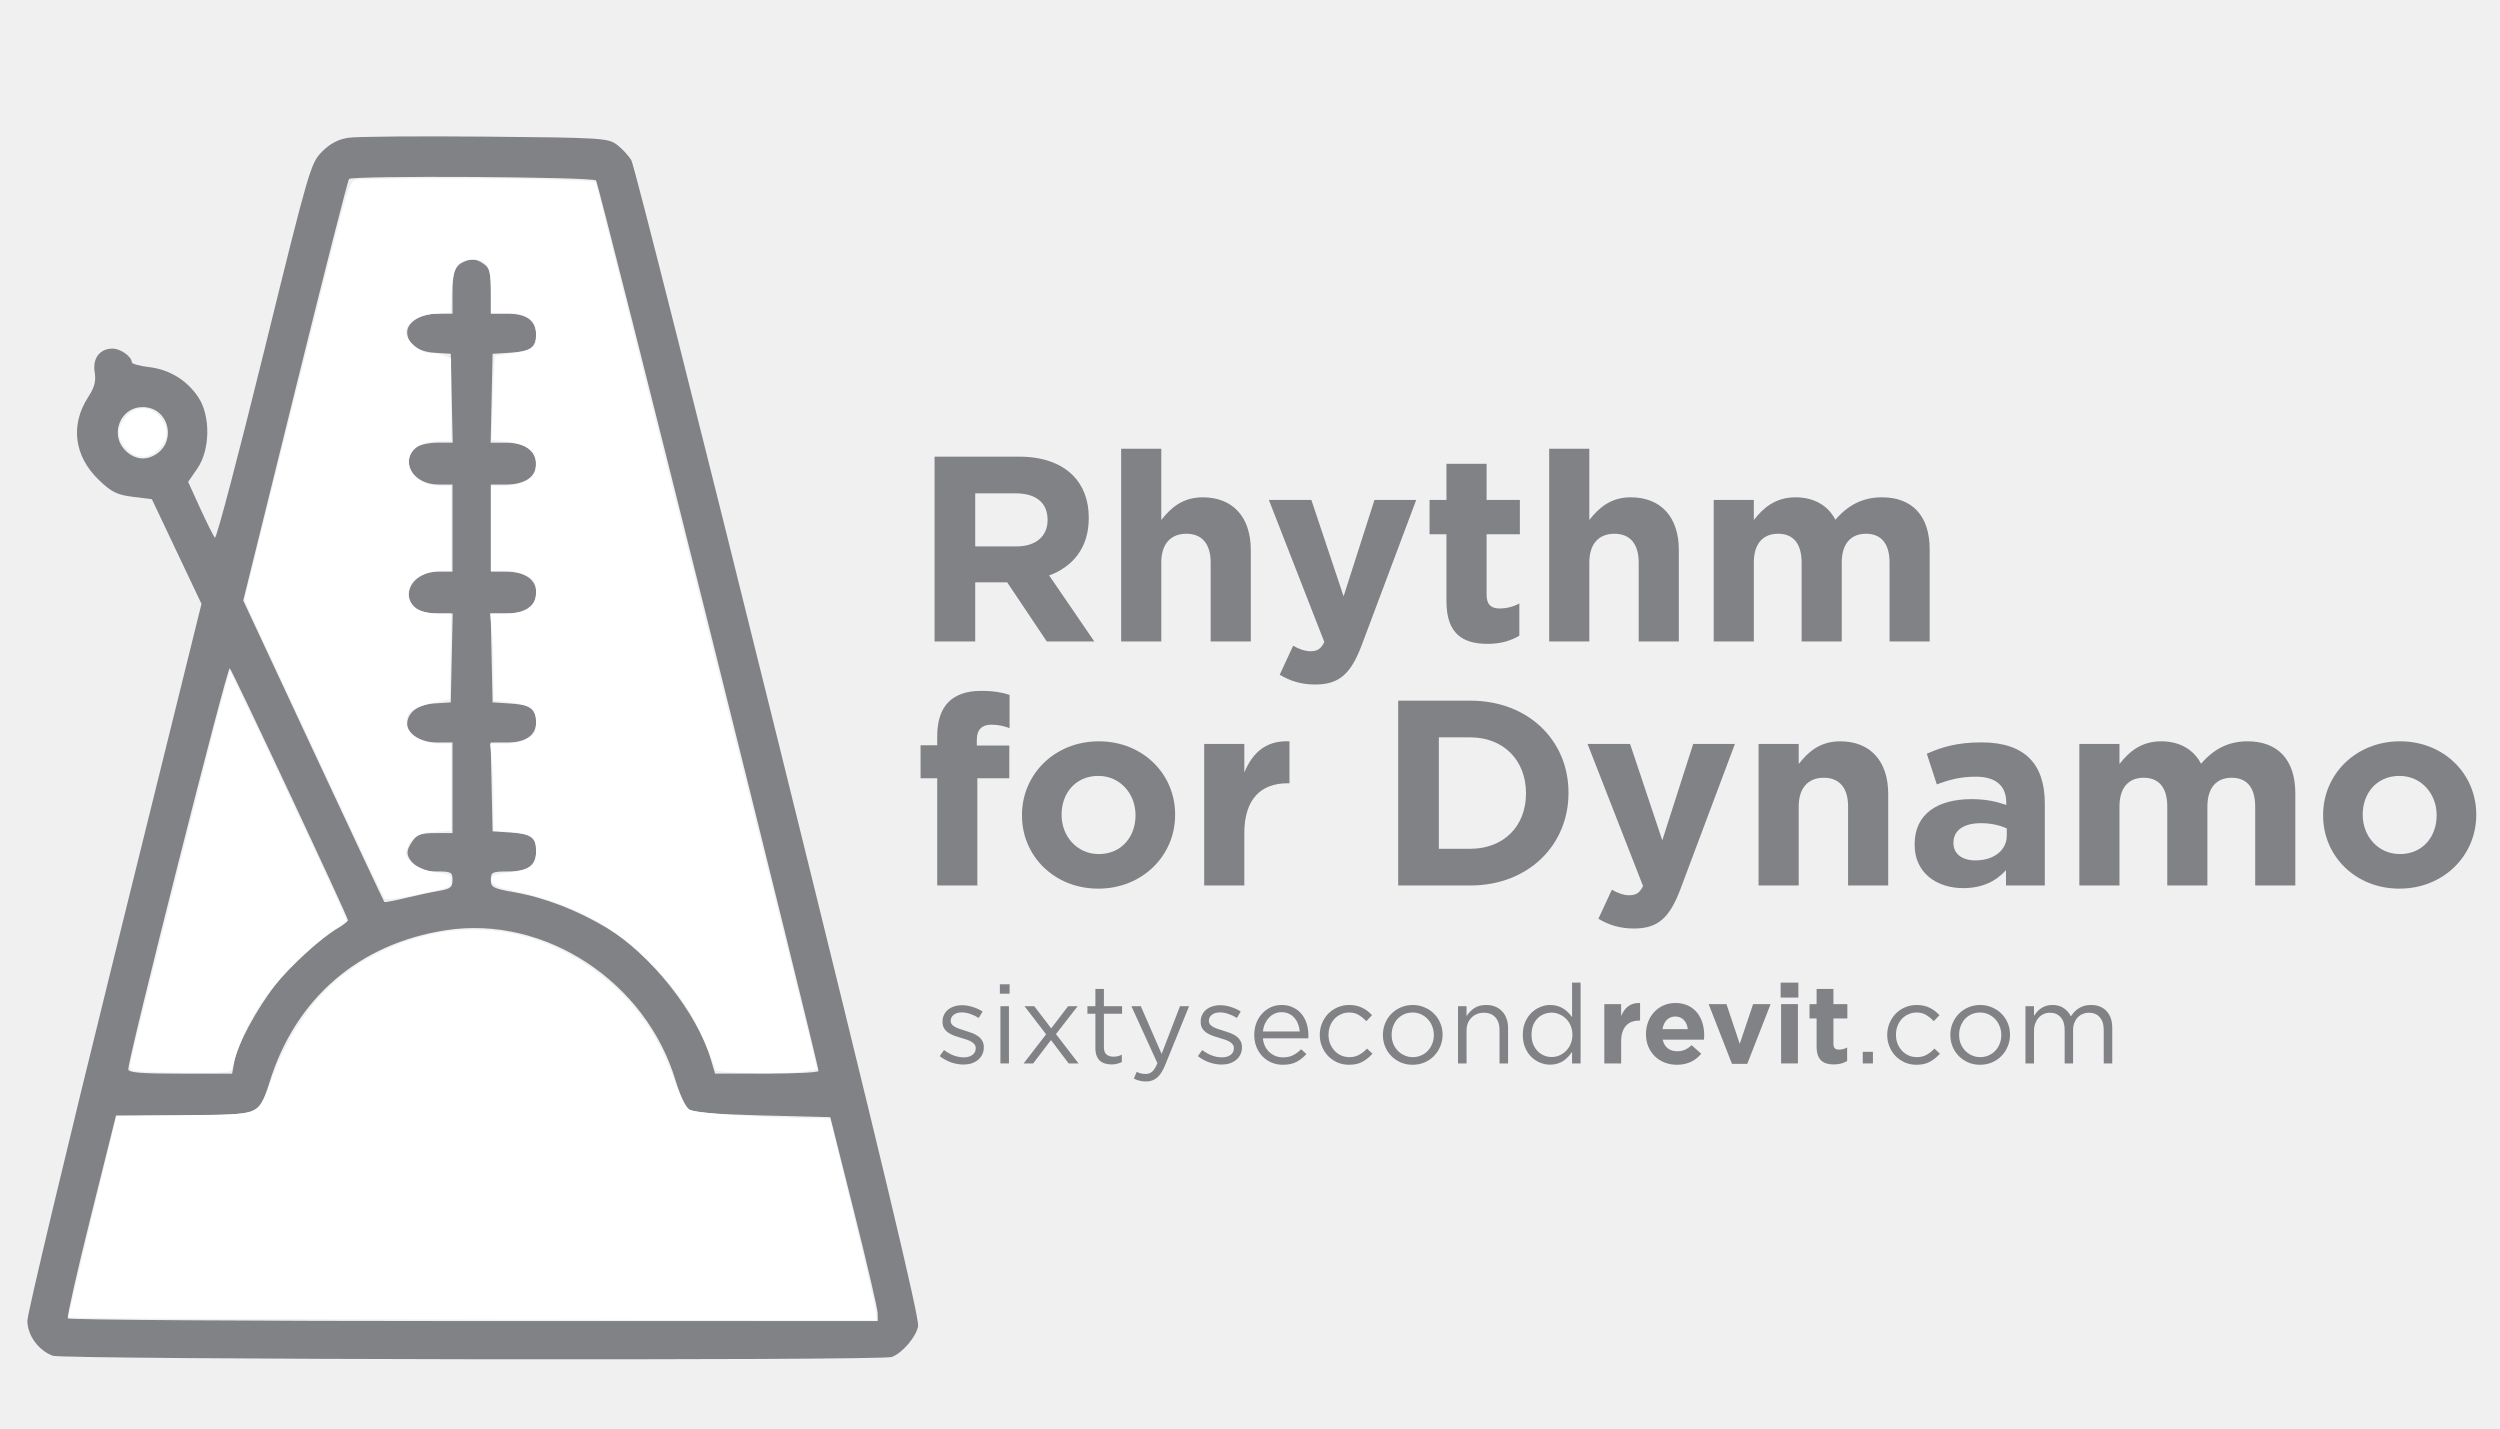
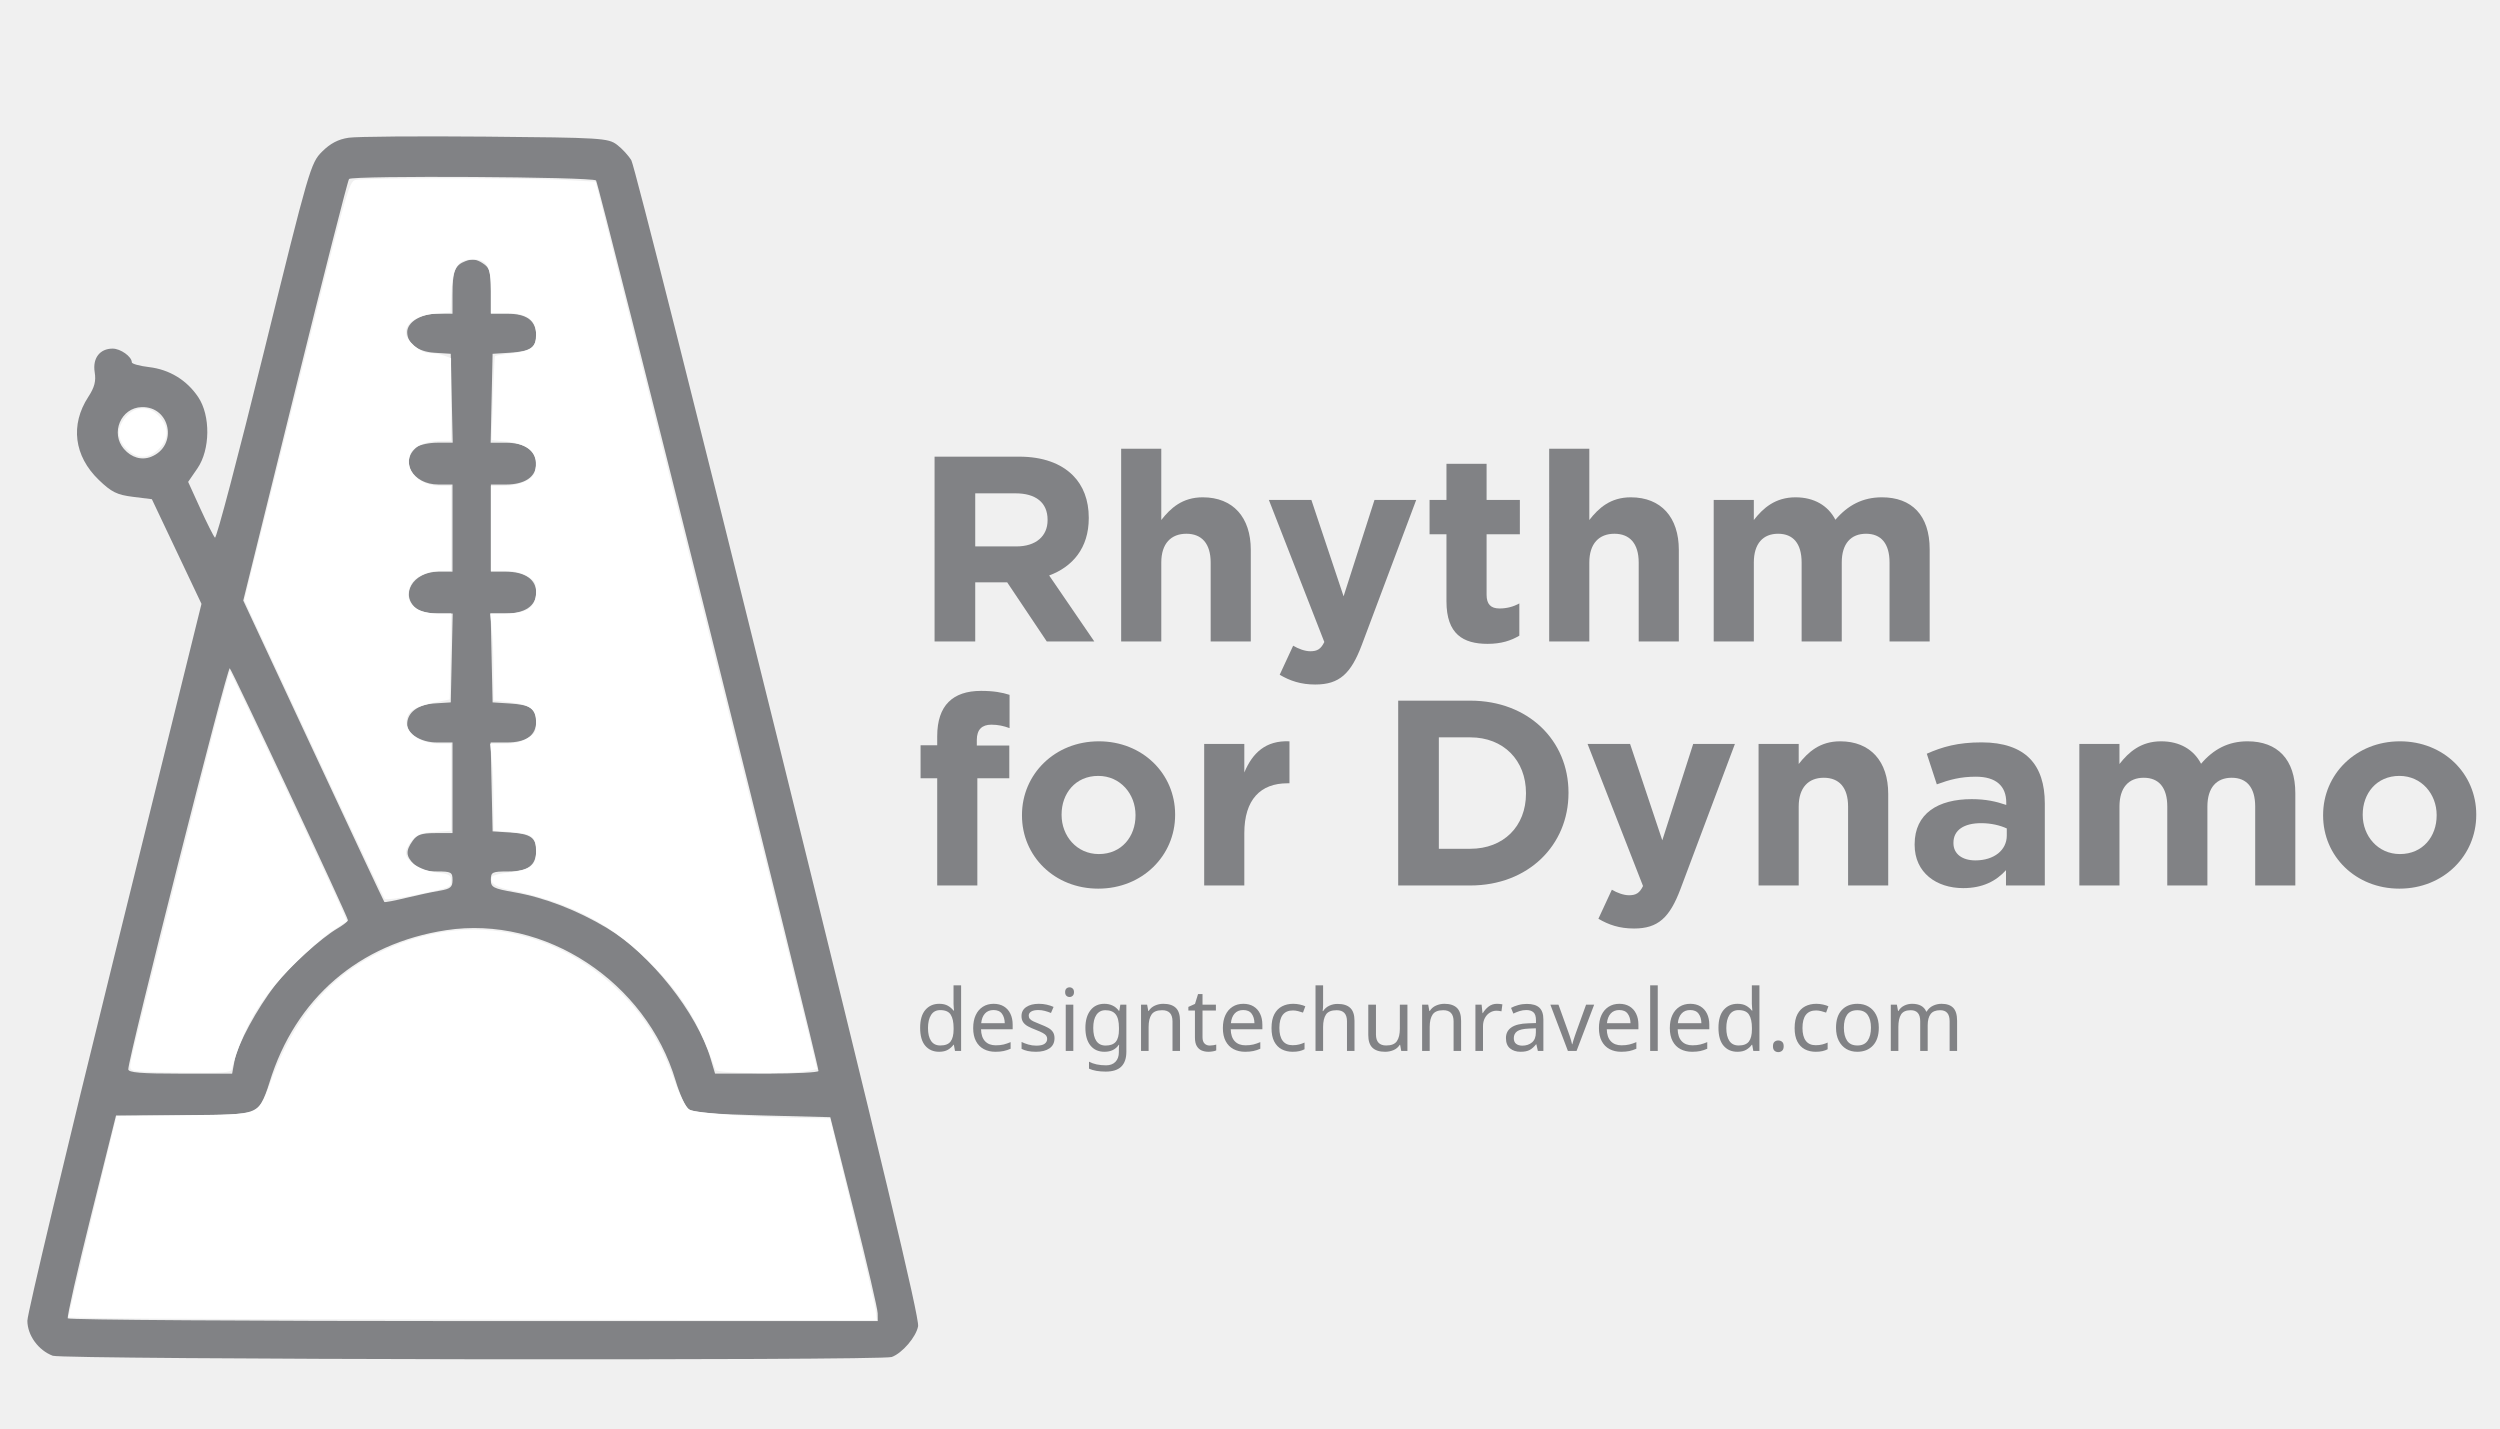
<svg xmlns="http://www.w3.org/2000/svg" width="7in" height="4in" viewBox="0 0 177.8 101.6" version="1.1" id="svg8">
-   <defs id="defs2" />
+   <defs id="defs2">
+     <rect x="349.733" y="282.043" width="523.124" height="66.529" id="rect2177" />
+   </defs>
  <g id="layer1" transform="translate(0,-195.4)">
    <g id="g4546" transform="translate(6.414469,-78.30997)">
      <path id="path4528" d="m 57.004,370.22 c 0.748,-0.272 1.733,-1.42 1.877,-2.186 0.107,-0.569 -2.644,-12.066 -9.939,-41.542 -5.548,-22.416 -10.252,-41.035 -10.453,-41.376 -0.202,-0.341 -0.664,-0.843 -1.028,-1.116 -0.626,-0.47 -1.112,-0.5 -9.337,-0.573 -4.772,-0.043 -9.154,-0.007 -9.738,0.078 -0.745,0.109 -1.31,0.404 -1.895,0.989 -0.81,0.81 -0.924,1.201 -4.134,14.236 -1.815,7.372 -3.383,13.32 -3.484,13.219 -0.101,-0.101 -0.571,-1.036 -1.045,-2.076 l -0.862,-1.892 0.66,-0.959 c 0.914,-1.328 0.942,-3.75 0.058,-5.068 -0.813,-1.212 -2.044,-1.964 -3.502,-2.136 -0.672,-0.08 -1.222,-0.233 -1.222,-0.34 0,-0.403 -0.8,-0.975 -1.363,-0.975 -0.916,0 -1.438,0.686 -1.277,1.678 0.103,0.636 -0.01,1.074 -0.454,1.754 -1.297,1.989 -1.016,4.211 0.747,5.907 0.902,0.868 1.292,1.061 2.424,1.202 l 1.35,0.169 1.764,3.722 1.764,3.722 -6.196,25.05 c -3.408,13.778 -6.192,25.45 -6.187,25.939 0.01,1.04 0.779,2.097 1.805,2.485 0.726,0.274 58.92,0.361 59.667,0.089 z m -58.596,-2.747 c -0.066,-0.107 0.679,-3.398 1.655,-7.313 l 1.775,-7.119 4.59,-0.004 c 3.146,-0.003 4.779,-0.1 5.191,-0.31 0.442,-0.225 0.742,-0.764 1.135,-2.042 1.837,-5.968 6.369,-9.873 12.559,-10.82 7.021,-1.075 14.224,3.655 16.329,10.722 0.271,0.909 0.675,1.804 0.899,1.99 0.301,0.25 1.67,0.371 5.251,0.463 l 4.844,0.124 1.681,6.693 c 0.925,3.681 1.685,6.944 1.688,7.251 l 0.007,0.558 h -28.742 c -15.808,0 -28.796,-0.087 -28.862,-0.194 z M 44.128,349.013 c -0.964,-3.262 -4.287,-7.452 -7.379,-9.306 -2.112,-1.266 -4.42,-2.157 -6.581,-2.539 -1.516,-0.268 -1.673,-0.352 -1.673,-0.888 0,-0.544 0.099,-0.592 1.222,-0.592 1.412,0 2.001,-0.434 2.001,-1.475 0,-0.93 -0.396,-1.206 -1.866,-1.298 l -1.233,-0.078 -0.069,-3.161 -0.069,-3.161 h 1.165 c 1.368,0 2.072,-0.508 2.072,-1.495 0,-0.909 -0.403,-1.185 -1.866,-1.278 l -1.233,-0.078 -0.069,-3.161 -0.069,-3.161 h 1.068 c 1.37,0 2.17,-0.548 2.17,-1.487 0,-0.938 -0.799,-1.487 -2.162,-1.487 h -1.06 v -3.099 -3.099 h 1.06 c 1.363,0 2.162,-0.55 2.162,-1.487 0,-0.939 -0.8,-1.487 -2.17,-1.487 h -1.068 l 0.069,-3.161 0.069,-3.161 1.233,-0.078 c 1.446,-0.091 1.866,-0.369 1.866,-1.234 0,-1.036 -0.66,-1.539 -2.022,-1.539 H 28.495 v -1.606 c 0,-1.415 -0.07,-1.651 -0.586,-1.99 -0.433,-0.284 -0.749,-0.322 -1.206,-0.149 -0.773,0.294 -0.935,0.709 -0.935,2.401 v 1.343 h -1.116 c -1.131,0 -2.107,0.606 -2.107,1.308 0,0.814 0.759,1.392 1.926,1.467 l 1.173,0.075 0.069,3.161 0.069,3.161 h -1.076 c -0.592,0 -1.253,0.139 -1.47,0.31 -1.261,0.991 -0.301,2.665 1.528,2.665 h 1.003 v 3.099 3.099 h -1.003 c -1.829,0 -2.788,1.674 -1.528,2.665 0.217,0.17 0.878,0.31 1.47,0.31 h 1.076 l -0.069,3.161 -0.069,3.161 -1.173,0.075 c -1.167,0.075 -1.926,0.653 -1.926,1.467 0,0.702 0.976,1.308 2.107,1.308 h 1.116 v 3.223 3.223 h -1.225 c -0.985,0 -1.301,0.108 -1.611,0.551 -0.51,0.728 -0.487,1.083 0.11,1.68 0.349,0.349 0.826,0.496 1.611,0.496 1.019,0 1.116,0.052 1.116,0.609 0,0.51 -0.15,0.634 -0.93,0.764 -0.511,0.086 -1.588,0.316 -2.392,0.511 -0.804,0.196 -1.491,0.326 -1.527,0.289 -0.035,-0.036 -2.308,-4.875 -5.049,-10.753 l -4.985,-10.687 3.684,-14.912 c 2.026,-8.202 3.754,-14.982 3.84,-15.068 0.259,-0.259 17.303,-0.158 17.565,0.104 0.192,0.192 15.804,62.697 15.82,63.335 0.002,0.102 -1.651,0.186 -3.675,0.186 h -3.679 z m -41.418,0.744 c -0.008,-0.802 7.049,-28.688 7.217,-28.518 0.208,0.213 8.404,17.687 8.404,17.919 0,0.078 -0.329,0.337 -0.732,0.575 -1.209,0.714 -3.389,2.693 -4.42,4.013 -1.312,1.679 -2.707,4.26 -2.914,5.392 l -0.17,0.93 H 6.404 c -2.786,0 -3.692,-0.076 -3.694,-0.31 z M 2.403,305.643 c -0.981,-1.135 -0.22,-2.937 1.258,-2.979 2.059,-0.059 2.595,2.763 0.672,3.533 -0.671,0.269 -1.399,0.06 -1.93,-0.555 z" style="opacity:1;vector-effect:none;fill:#818285;fill-opacity:1;stroke:none;stroke-width:1.092;stroke-linecap:butt;stroke-linejoin:miter;stroke-miterlimit:4;stroke-dasharray:none;stroke-dashoffset:0;stroke-opacity:1;paint-order:markers fill stroke" />
      <g id="g4630" transform="translate(0,156.436)">
-         <g transform="matrix(0.7439277,0,0,0.7439277,2.222349,50.4113)" id="g4565">
+         <g transform="matrix(0.7439277,0,0,0.7439277,0.6054493,50.4113)" id="g4565">
          <g aria-label="sixtysecond" transform="matrix(0.2645833,0,0,0.2645833,-4.810852,84.1899)" style="font-style:normal;font-variant:normal;font-weight:normal;font-stretch:normal;font-size:40px;line-height:1.25;font-family:'Gotham Book';-inkscape-font-specification:'Gotham Book, Normal';font-variant-ligatures:normal;font-variant-caps:normal;font-variant-numeric:normal;font-feature-settings:normal;text-align:start;letter-spacing:0px;word-spacing:0px;writing-mode:lr-tb;text-anchor:start;fill:#818285;fill-opacity:1;stroke:none" id="flowRoot4497">
-             <path d="m 322.417,406.145 q -2.24,0 -4.52,-0.8 -2.28,-0.84 -4.04,-2.24 l 1.56,-2.2 q 1.68,1.28 3.48,1.96 1.84,0.68 3.68,0.68 1.88,0 3.08,-0.88 1.2,-0.88 1.2,-2.4 v -0.08 q 0,-0.76 -0.44,-1.32 -0.4,-0.56 -1.12,-0.96 -0.72,-0.44 -1.68,-0.76 -0.92,-0.32 -1.92,-0.6 -1.2,-0.36 -2.44,-0.76 -1.2,-0.44 -2.2,-1.08 -0.96,-0.64 -1.6,-1.6 -0.6,-0.96 -0.6,-2.4 v -0.08 q 0,-1.32 0.52,-2.4 0.52,-1.12 1.44,-1.88 0.96,-0.8 2.24,-1.2 1.32,-0.44 2.84,-0.44 1.92,0 3.88,0.64 1.96,0.6 3.56,1.64 l -1.4,2.32 q -1.44,-0.92 -3.04,-1.44 -1.56,-0.56 -3.08,-0.56 -1.84,0 -2.92,0.88 -1.08,0.84 -1.08,2.12 v 0.08 q 0,0.72 0.44,1.28 0.44,0.52 1.16,0.92 0.76,0.4 1.72,0.72 0.96,0.32 2,0.64 1.2,0.36 2.36,0.8 1.2,0.44 2.16,1.12 0.96,0.68 1.52,1.64 0.6,0.96 0.6,2.36 v 0.08 q 0,1.48 -0.6,2.64 -0.56,1.12 -1.56,1.92 -0.96,0.8 -2.32,1.24 -1.32,0.4 -2.88,0.4 z" id="path4548" />
-             <path d="m 335.779,385.065 h 3.08 v 20.68 h -3.08 z m -0.2,-7.92 h 3.52 v 3.4 h -3.52 z" id="path4550" />
-             <path d="m 352.285,395.225 -7.8,-10.16 h 3.52 l 6.12,8 6.12,-8 h 3.44 l -7.84,10.08 8.16,10.6 h -3.56 l -6.4,-8.44 -6.44,8.44 h -3.44 z" id="path4552" />
-             <path d="m 375.934,406.105 q -1.24,0 -2.32,-0.32 -1.08,-0.32 -1.88,-1 -0.76,-0.72 -1.2,-1.84 -0.44,-1.12 -0.44,-2.68 v -12.48 h -2.88 v -2.72 h 2.88 v -6.24 h 3.08 v 6.24 h 6.56 v 2.72 h -6.56 v 12.08 q 0,1.92 0.96,2.68 0.96,0.76 2.52,0.76 0.8,0 1.48,-0.16 0.72,-0.16 1.52,-0.56 v 2.64 q -0.8,0.44 -1.72,0.64 -0.88,0.24 -2,0.24 z" id="path4554" />
-             <path d="m 388.386,412.265 q -1.28,0 -2.32,-0.28 -1.04,-0.24 -2.08,-0.76 l 1.04,-2.44 q 0.76,0.4 1.48,0.56 0.76,0.2 1.76,0.2 1.4,0 2.36,-0.84 0.96,-0.84 1.88,-3.04 l -9.4,-20.6 h 3.4 l 7.52,17.24 6.64,-17.24 h 3.28 l -8.68,21.36 q -1.32,3.2 -2.96,4.52 -1.6,1.32 -3.92,1.32 z" id="path4556" />
-             <path d="m 415.698,406.145 q -2.24,0 -4.52,-0.8 -2.28,-0.84 -4.04,-2.24 l 1.56,-2.2 q 1.68,1.28 3.48,1.96 1.84,0.68 3.68,0.68 1.88,0 3.08,-0.88 1.2,-0.88 1.2,-2.4 v -0.08 q 0,-0.76 -0.44,-1.32 -0.4,-0.56 -1.12,-0.96 -0.72,-0.44 -1.68,-0.76 -0.92,-0.32 -1.92,-0.6 -1.2,-0.36 -2.44,-0.76 -1.2,-0.44 -2.2,-1.08 -0.96,-0.64 -1.6,-1.6 -0.6,-0.96 -0.6,-2.4 v -0.08 q 0,-1.32 0.52,-2.4 0.52,-1.12 1.44,-1.88 0.96,-0.8 2.24,-1.2 1.32,-0.44 2.84,-0.44 1.92,0 3.88,0.64 1.96,0.6 3.56,1.64 l -1.4,2.32 q -1.44,-0.92 -3.04,-1.44 -1.56,-0.56 -3.08,-0.56 -1.84,0 -2.92,0.88 -1.08,0.84 -1.08,2.12 v 0.08 q 0,0.72 0.44,1.28 0.44,0.52 1.16,0.92 0.76,0.4 1.72,0.72 0.96,0.32 2,0.64 1.2,0.36 2.36,0.8 1.2,0.44 2.16,1.12 0.96,0.68 1.52,1.64 0.6,0.96 0.6,2.36 v 0.08 q 0,1.48 -0.6,2.64 -0.56,1.12 -1.56,1.92 -0.96,0.8 -2.32,1.24 -1.32,0.4 -2.88,0.4 z" id="path4558" />
-             <path d="m 443.94,394.185 q -0.12,-1.4 -0.6,-2.64 -0.48,-1.28 -1.32,-2.24 -0.8,-0.96 -2,-1.52 -1.16,-0.56 -2.68,-0.56 -1.32,0 -2.48,0.52 -1.16,0.52 -2.04,1.48 -0.88,0.92 -1.48,2.2 -0.56,1.28 -0.72,2.76 z m -13.32,2.48 q 0.16,1.64 0.8,2.92 0.64,1.28 1.64,2.16 1,0.88 2.24,1.36 1.24,0.44 2.6,0.44 2.16,0 3.68,-0.8 1.56,-0.8 2.84,-2.12 l 1.92,1.72 q -1.56,1.76 -3.56,2.84 -2,1.04 -4.96,1.04 -2.12,0 -4,-0.76 -1.88,-0.8 -3.28,-2.2 -1.4,-1.44 -2.24,-3.44 -0.8,-2 -0.8,-4.4 0,-2.24 0.72,-4.2 0.76,-2 2.08,-3.44 1.32,-1.48 3.12,-2.32 1.84,-0.84 4,-0.84 2.28,0 4.08,0.88 1.8,0.84 3.04,2.32 1.24,1.48 1.88,3.48 0.64,2 0.64,4.28 0,0.2 0,0.48 0,0.24 -0.04,0.6 z" id="path4560" />
-             <path d="m 461.772,406.225 q -2.28,0 -4.24,-0.84 -1.92,-0.88 -3.36,-2.32 -1.4,-1.48 -2.2,-3.44 -0.8,-1.96 -0.8,-4.12 v -0.08 q 0,-2.2 0.8,-4.16 0.8,-1.96 2.2,-3.44 1.44,-1.48 3.36,-2.32 1.96,-0.88 4.24,-0.88 1.48,0 2.68,0.28 1.2,0.28 2.2,0.8 1,0.48 1.84,1.16 0.84,0.68 1.56,1.44 l -2.04,2.16 q -1.24,-1.28 -2.72,-2.2 -1.44,-0.92 -3.56,-0.92 -1.56,0 -2.92,0.64 -1.36,0.6 -2.36,1.68 -1,1.08 -1.56,2.56 -0.56,1.44 -0.56,3.12 v 0.08 q 0,1.68 0.56,3.16 0.6,1.44 1.6,2.56 1.04,1.08 2.4,1.72 1.4,0.6 3.04,0.6 2,0 3.52,-0.88 1.56,-0.88 2.8,-2.2 l 1.96,1.84 q -1.56,1.76 -3.56,2.88 -1.96,1.12 -4.88,1.12 z" id="path4562" />
-             <path d="m 484.784,403.465 q 1.68,0 3.08,-0.64 1.4,-0.64 2.4,-1.72 1,-1.08 1.56,-2.52 0.56,-1.44 0.56,-3.08 v -0.08 q 0,-1.68 -0.6,-3.12 -0.56,-1.48 -1.6,-2.56 -1.04,-1.12 -2.44,-1.76 -1.4,-0.64 -3.04,-0.64 -1.68,0 -3.08,0.64 -1.4,0.64 -2.4,1.72 -0.96,1.08 -1.52,2.56 -0.56,1.44 -0.56,3.08 v 0.08 q 0,1.68 0.56,3.16 0.6,1.44 1.6,2.52 1.04,1.08 2.44,1.72 1.4,0.64 3.04,0.64 z m -0.08,2.76 q -2.32,0 -4.28,-0.84 -1.96,-0.88 -3.4,-2.32 -1.44,-1.48 -2.24,-3.4 -0.8,-1.96 -0.8,-4.16 v -0.08 q 0,-2.2 0.8,-4.16 0.8,-1.96 2.24,-3.44 1.44,-1.48 3.4,-2.32 2,-0.88 4.36,-0.88 2.32,0 4.28,0.88 2,0.84 3.44,2.32 1.44,1.44 2.24,3.4 0.8,1.92 0.8,4.12 v 0.08 q 0,2.2 -0.84,4.16 -0.8,1.96 -2.24,3.44 -1.44,1.48 -3.44,2.36 -2,0.84 -4.32,0.84 z" id="path4564" />
-             <path d="m 501.124,385.065 h 3.08 v 3.6 q 1.04,-1.68 2.72,-2.84 1.68,-1.2 4.36,-1.2 1.88,0 3.32,0.6 1.48,0.6 2.48,1.72 1.04,1.08 1.56,2.6 0.56,1.52 0.56,3.36 v 12.84 h -3.08 v -12.08 q 0,-2.88 -1.48,-4.56 -1.48,-1.68 -4.24,-1.68 -1.32,0 -2.48,0.48 -1.12,0.44 -1.96,1.32 -0.84,0.84 -1.32,2.04 -0.44,1.2 -0.44,2.64 v 11.84 h -3.08 z" id="path4566" />
-             <path d="m 534.973,403.425 q 1.44,0 2.76,-0.56 1.36,-0.6 2.4,-1.64 1.08,-1.08 1.68,-2.52 0.64,-1.48 0.64,-3.28 v -0.08 q 0,-1.8 -0.64,-3.24 -0.6,-1.48 -1.68,-2.52 -1.04,-1.04 -2.4,-1.6 -1.32,-0.6 -2.76,-0.6 -1.52,0 -2.84,0.56 -1.32,0.52 -2.32,1.56 -0.96,1 -1.56,2.48 -0.56,1.48 -0.56,3.36 v 0.08 q 0,1.84 0.56,3.32 0.6,1.48 1.6,2.52 1,1.04 2.32,1.6 1.32,0.56 2.8,0.56 z m -0.56,2.76 q -1.88,0 -3.64,-0.72 -1.76,-0.72 -3.16,-2.08 -1.4,-1.4 -2.24,-3.36 -0.84,-2 -0.84,-4.56 v -0.08 q 0,-2.52 0.84,-4.52 0.84,-2 2.24,-3.36 1.4,-1.4 3.16,-2.12 1.76,-0.76 3.64,-0.76 1.44,0 2.64,0.36 1.2,0.36 2.16,0.96 0.96,0.6 1.72,1.4 0.8,0.8 1.4,1.68 v -12.48 h 3.08 v 29.2 h -3.08 v -4.16 q -0.64,0.92 -1.44,1.76 -0.76,0.84 -1.72,1.48 -0.96,0.64 -2.16,1 -1.16,0.36 -2.6,0.36 z" id="path4568" />
-           </g>
-           <g aria-label="revit" transform="matrix(0.2645833,0,0,0.2645833,58.4581,84.40395)" style="font-style:normal;font-variant:normal;font-weight:normal;font-stretch:normal;font-size:40px;line-height:1.25;font-family:'Gotham Bold';-inkscape-font-specification:'Gotham Bold, Normal';font-variant-ligatures:normal;font-variant-caps:normal;font-variant-numeric:normal;font-feature-settings:normal;text-align:start;letter-spacing:0px;word-spacing:0px;writing-mode:lr-tb;text-anchor:start;fill:#818285;fill-opacity:1;stroke:none" id="flowRoot4497-5">
-             <path d="m 314.857,404.936 h 6.08 v -7.92 c 0,-5.12 2.48,-7.56 6.52,-7.56 h 0.32 v -6.36 c -3.6,-0.16 -5.6,1.76 -6.84,4.72 v -4.32 h -6.08 z" id="path4571" />
-             <path d="m 341.11,405.416 c 3.88,0 6.76,-1.52 8.76,-4 l -3.48,-3.08 c -1.68,1.56 -3.16,2.2 -5.2,2.2 -2.72,0 -4.64,-1.44 -5.24,-4.2 h 14.92 c 0.04,-0.56 0.08,-1.12 0.08,-1.6 0,-6.08 -3.28,-11.64 -10.44,-11.64 -6.24,0 -10.6,5.04 -10.6,11.16 v 0.08 c 0,6.56 4.76,11.08 11.2,11.08 z m -5.24,-12.88 c 0.48,-2.76 2.12,-4.56 4.64,-4.56 2.56,0 4.16,1.84 4.52,4.56 z" id="path4573" />
-             <path d="m 360.986,405.096 h 5.52 l 8.44,-21.6 h -6.32 l -4.84,14.36 -4.8,-14.36 h -6.44 z" id="path4575" />
-             <path d="m 378.57,381.136 h 6.4 v -5.4 h -6.4 z m 0.16,23.8 h 6.08 v -21.44 h -6.08 z" id="path4577" />
-             <path d="m 397.8,405.296 c 2.04,0 3.52,-0.48 4.8,-1.24 v -4.88 c -0.88,0.48 -1.88,0.76 -3,0.76 -1.36,0 -1.96,-0.68 -1.96,-2.08 v -9.16 h 5.04 v -5.2 h -5.04 v -5.48 h -6.08 v 5.48 h -2.56 v 5.2 h 2.56 v 10.16 c 0,4.96 2.52,6.44 6.24,6.44 z" id="path4579" />
-           </g>
-           <g aria-label=".com" transform="matrix(0.2645833,0,0,0.2645833,83.06839,84.1899)" style="font-style:normal;font-variant:normal;font-weight:normal;font-stretch:normal;font-size:40px;line-height:1.25;font-family:'Gotham Book';-inkscape-font-specification:'Gotham Book, Normal';font-variant-ligatures:normal;font-variant-caps:normal;font-variant-numeric:normal;font-feature-settings:normal;text-align:start;letter-spacing:0px;word-spacing:0px;writing-mode:lr-tb;text-anchor:start;fill:#818285;fill-opacity:1;stroke:none" id="flowRoot4497-57">
-             <path d="m 315.217,401.545 h 3.68 v 4.2 h -3.68 z" id="path4582" />
-             <path d="m 334.662,406.225 q -2.28,0 -4.24,-0.84 -1.92,-0.88 -3.36,-2.32 -1.4,-1.48 -2.2,-3.44 -0.8,-1.96 -0.8,-4.12 v -0.08 q 0,-2.2 0.8,-4.16 0.8,-1.96 2.2,-3.44 1.44,-1.48 3.36,-2.32 1.96,-0.88 4.24,-0.88 1.48,0 2.68,0.28 1.2,0.28 2.2,0.8 1,0.48 1.84,1.16 0.84,0.68 1.56,1.44 l -2.04,2.16 q -1.24,-1.28 -2.72,-2.2 -1.44,-0.92 -3.56,-0.92 -1.56,0 -2.92,0.64 -1.36,0.6 -2.36,1.68 -1,1.08 -1.56,2.56 -0.56,1.44 -0.56,3.12 v 0.08 q 0,1.68 0.56,3.16 0.6,1.44 1.6,2.56 1.04,1.08 2.4,1.72 1.4,0.6 3.04,0.6 2,0 3.52,-0.88 1.56,-0.88 2.8,-2.2 l 1.96,1.84 q -1.56,1.76 -3.56,2.88 -1.96,1.12 -4.88,1.12 z" id="path4584" />
-             <path d="m 357.675,403.465 q 1.68,0 3.08,-0.64 1.4,-0.64 2.4,-1.72 1,-1.08 1.56,-2.52 0.56,-1.44 0.56,-3.08 v -0.08 q 0,-1.68 -0.6,-3.12 -0.56,-1.48 -1.6,-2.56 -1.04,-1.12 -2.44,-1.76 -1.4,-0.64 -3.04,-0.64 -1.68,0 -3.08,0.64 -1.4,0.64 -2.4,1.72 -0.96,1.08 -1.52,2.56 -0.56,1.44 -0.56,3.08 v 0.08 q 0,1.68 0.56,3.16 0.6,1.44 1.6,2.52 1.04,1.08 2.44,1.72 1.4,0.64 3.04,0.64 z m -0.08,2.76 q -2.32,0 -4.28,-0.84 -1.96,-0.88 -3.4,-2.32 -1.44,-1.48 -2.24,-3.4 -0.8,-1.96 -0.8,-4.16 v -0.08 q 0,-2.2 0.8,-4.16 0.8,-1.96 2.24,-3.44 1.44,-1.48 3.4,-2.32 2,-0.88 4.36,-0.88 2.32,0 4.28,0.88 2,0.84 3.44,2.32 1.44,1.44 2.24,3.4 0.8,1.92 0.8,4.12 v 0.08 q 0,2.2 -0.84,4.16 -0.8,1.96 -2.24,3.44 -1.44,1.48 -3.44,2.36 -2,0.84 -4.32,0.84 z" id="path4586" />
-             <path d="m 374.014,385.065 h 3.08 v 3.48 q 0.52,-0.76 1.12,-1.48 0.64,-0.72 1.44,-1.24 0.8,-0.56 1.8,-0.88 1,-0.32 2.32,-0.32 2.52,0 4.16,1.2 1.64,1.16 2.48,2.92 0.56,-0.84 1.24,-1.6 0.72,-0.76 1.6,-1.32 0.88,-0.56 1.96,-0.88 1.12,-0.32 2.48,-0.32 3.6,0 5.64,2.24 2.04,2.2 2.04,6.08 v 12.8 h -3.08 v -12.08 q 0,-3 -1.44,-4.6 -1.4,-1.64 -3.92,-1.64 -1.16,0 -2.2,0.44 -1.04,0.4 -1.84,1.24 -0.76,0.8 -1.24,2 -0.44,1.2 -0.44,2.72 v 11.92 h -3.04 v -12.16 q 0,-2.92 -1.44,-4.52 -1.4,-1.64 -3.88,-1.64 -1.24,0 -2.28,0.48 -1.04,0.48 -1.84,1.36 -0.76,0.88 -1.2,2.08 -0.44,1.16 -0.44,2.6 v 11.8 h -3.08 z" id="path4588" />
+             <text xml:space="preserve" transform="matrix(0.7791031,0,0,0.7791031,40.79679,152.6467)" id="text2175" style="font-style:normal;font-variant:normal;font-weight:300;font-stretch:normal;font-size:40px;line-height:1.25;font-family:Gotham;-inkscape-font-specification:'Gotham, Light';font-variant-ligatures:normal;font-variant-caps:normal;font-variant-numeric:normal;font-variant-east-asian:normal;letter-spacing:0px;word-spacing:0px;white-space:pre;shape-inside:url(#rect2177);fill:#818285;fill-opacity:1;stroke:none">
+               <tspan x="349.732" y="319.043" id="tspan7400">designtechunraveled.com</tspan>
+             </text>
          </g>
        </g>
        <g transform="translate(0,7.494292)" id="g4606">
          <g aria-label="Rhythm" transform="matrix(0.5061419,0,0,0.5061419,-67.22846,-109.3842)" style="font-style:normal;font-variant:normal;font-weight:normal;font-stretch:normal;font-size:40px;line-height:1.25;font-family:'Gotham Bold';-inkscape-font-specification:'Gotham Bold, Normal';font-variant-ligatures:normal;font-variant-caps:normal;font-variant-numeric:normal;font-feature-settings:normal;text-align:start;letter-spacing:0px;word-spacing:0px;writing-mode:lr-tb;text-anchor:start;fill:#818285;fill-opacity:1;stroke:none" id="flowRoot4530">
            <path d="m 251.472,523.145 h 5.714 v -8.311 h 4.489 l 5.565,8.311 h 6.678 l -6.344,-9.275 c 3.302,-1.224 5.565,-3.859 5.565,-8.051 v -0.074 c 0,-2.449 -0.779,-4.489 -2.226,-5.936 -1.707,-1.707 -4.267,-2.634 -7.569,-2.634 h -11.873 z m 5.714,-13.357 v -7.457 h 5.677 c 2.783,0 4.489,1.261 4.489,3.71 v 0.074 c 0,2.189 -1.595,3.673 -4.378,3.673 z" id="path4515" style="stroke-width:0.928" />
            <path d="m 277.69,523.145 h 5.639 v -11.093 c 0,-2.671 1.373,-4.044 3.525,-4.044 2.152,0 3.413,1.373 3.413,4.044 v 11.093 h 5.639 v -12.874 c 0,-4.564 -2.486,-7.383 -6.753,-7.383 -2.857,0 -4.526,1.521 -5.825,3.191 v -10.017 h -5.639 z" id="path4517" style="stroke-width:0.928" />
            <path d="m 304.975,529.193 c 3.376,0 5.009,-1.521 6.53,-5.565 l 7.643,-20.369 h -5.862 l -4.341,13.542 -4.526,-13.542 h -5.973 l 7.791,19.961 c -0.482,1.002 -1.002,1.299 -1.966,1.299 -0.742,0 -1.67,-0.334 -2.412,-0.779 l -1.892,4.081 c 1.447,0.853 2.968,1.373 5.009,1.373 z" id="path4519" style="stroke-width:0.928" />
            <path d="m 329.188,523.479 c 1.892,0 3.265,-0.445 4.452,-1.15 v -4.526 c -0.816,0.445 -1.744,0.705 -2.783,0.705 -1.261,0 -1.818,-0.631 -1.818,-1.929 v -8.496 h 4.675 v -4.823 h -4.675 v -5.083 h -5.639 v 5.083 h -2.375 v 4.823 h 2.375 v 9.424 c 0,4.601 2.337,5.973 5.788,5.973 z" id="path4521" style="stroke-width:0.928" />
            <path d="m 337.835,523.145 h 5.639 v -11.093 c 0,-2.671 1.373,-4.044 3.525,-4.044 2.152,0 3.413,1.373 3.413,4.044 v 11.093 h 5.639 v -12.874 c 0,-4.564 -2.486,-7.383 -6.753,-7.383 -2.857,0 -4.526,1.521 -5.825,3.191 v -10.017 h -5.639 z" id="path4523" style="stroke-width:0.928" />
            <path d="m 360.951,523.145 h 5.639 v -11.093 c 0,-2.671 1.299,-4.044 3.413,-4.044 2.115,0 3.302,1.373 3.302,4.044 v 11.093 h 5.639 v -11.093 c 0,-2.671 1.299,-4.044 3.413,-4.044 2.115,0 3.302,1.373 3.302,4.044 v 11.093 h 5.639 v -12.948 c 0,-4.786 -2.523,-7.309 -6.715,-7.309 -2.708,0 -4.786,1.113 -6.53,3.154 -1.039,-2.003 -3.005,-3.154 -5.602,-3.154 -2.857,0 -4.564,1.521 -5.862,3.191 v -2.82 h -5.639 z" id="path4525" style="stroke-width:0.928" />
            <path style="opacity:1;vector-effect:none;fill:#ffffff;fill-opacity:1;stroke:none;stroke-width:8.639;stroke-linecap:butt;stroke-linejoin:miter;stroke-miterlimit:4;stroke-dasharray:none;stroke-dashoffset:0;stroke-opacity:1" d="m 37.111,287.95 c -2.275,-0.281 -2.331,-0.368 -1.884,-2.921 0.6,-3.427 21.758,-87.503 24.48,-97.274 l 2.089,-7.5 4.797,10 c 6.06,12.634 24.266,51.626 25.638,54.91 l 1.032,2.47 -4.046,2.658 c -2.225,1.462 -6.938,5.588 -10.474,9.168 -8.759,8.87 -13.418,16.81 -16.498,28.115 -0.183,0.673 -3.025,0.865 -11.516,0.779 -6.2,-0.063 -12.328,-0.245 -13.617,-0.404 z" id="path862" transform="matrix(0.5227454,0,0,0.5227454,120.1521,433.0086)" />
            <path style="opacity:1;vector-effect:none;fill:#ffffff;fill-opacity:1;stroke:none;stroke-width:8.639;stroke-linecap:butt;stroke-linejoin:miter;stroke-miterlimit:4;stroke-dasharray:none;stroke-dashoffset:0;stroke-opacity:1" d="m 192.317,287.575 c -4.703,-13.63 -9.589,-21.269 -19.822,-30.985 -9.315,-8.846 -20.874,-14.486 -35.656,-17.4 -3.793,-0.748 -5.458,-2.072 -4.517,-3.593 0.204,-0.33 2.214,-0.817 4.467,-1.083 5.883,-0.693 7.31,-1.79 7.31,-5.618 0,-4.003 -1.013,-4.788 -6.779,-5.25 l -4.65,-0.373 v -7.297 c 0,-4.014 -0.207,-9.273 -0.459,-11.688 l -0.459,-4.39 3.852,-0.003 c 2.579,-0.001 4.619,-0.47 6.173,-1.418 1.974,-1.203 2.321,-1.828 2.321,-4.172 0,-3.694 -1.526,-4.904 -6.964,-5.517 l -4.464,-0.503 v -7.303 c 0,-4.017 -0.207,-9.279 -0.459,-11.693 l -0.459,-4.39 h 4.291 c 5.675,0 8.055,-1.707 8.055,-5.777 0,-2.41 -0.334,-3.02 -2.321,-4.231 -1.534,-0.935 -3.594,-1.416 -6.071,-1.418 l -3.75,-0.003 v -11.429 -11.429 h 3.237 c 4.408,0 8.03,-1.607 8.582,-3.809 1.185,-4.721 -1.404,-7.459 -7.664,-8.105 l -3.974,-0.41 0.359,-11.159 c 0.197,-6.138 0.457,-11.272 0.577,-11.41 0.12,-0.138 2.14,-0.478 4.489,-0.755 5.299,-0.625 6.537,-1.591 6.537,-5.102 0,-3.937 -2.44,-5.679 -7.953,-5.679 h -4.189 v -5.961 c 0,-6.807 -1.077,-8.593 -5.112,-8.478 -3.866,0.11 -5.198,2.211 -5.491,8.659 l -0.255,5.618 -4.204,0.304 c -4.557,0.33 -7.795,2.422 -7.795,5.037 0,2.168 3.849,5.535 6.327,5.535 1.183,0 2.976,0.313 3.984,0.697 l 1.832,0.697 v 11.089 11.089 l -2.679,0.04 c -4.347,0.065 -7.56,1.495 -8.337,3.71 -1.535,4.376 2.452,8.389 8.337,8.392 l 2.679,0.001 v 11.429 11.429 h -2.893 c -3.33,0 -6.735,1.542 -7.801,3.532 -2.346,4.383 0.714,7.897 6.879,7.897 h 3.85 l -0.196,11.551 -0.196,11.551 -3.929,0.803 c -5.044,1.032 -7.022,2.148 -7.552,4.262 -0.935,3.724 3.14,6.832 8.958,6.832 h 2.88 v 11.7 11.7 l -4.393,0.318 c -3.687,0.267 -4.663,0.631 -6.071,2.269 -0.923,1.073 -1.678,2.547 -1.678,3.276 0,2.306 3.81,4.8 8.164,5.344 3.565,0.445 3.979,0.673 3.979,2.183 0,1.908 0.28,1.797 -9.887,3.946 -4.063,0.859 -7.633,1.286 -7.934,0.949 -0.301,-0.337 -6.03,-12.345 -12.731,-26.684 C 83.989,200.557 75.616,182.641 72.083,175.083 L 65.661,161.342 79.701,105.104 C 93.241,50.872 93.806,48.848 95.528,48.381 c 2.215,-0.601 45.256,-0.599 56.386,0.003 l 8.172,0.442 1.657,6.429 c 3.007,11.664 52.148,208.322 55.063,220.357 l 2.854,11.786 -2.602,0.495 c -4.841,0.92 -24.4,0.67 -24.74,-0.316 z" id="path864" transform="matrix(0.5227454,0,0,0.5227454,120.1521,433.0086)" />
            <path style="opacity:1;vector-effect:none;fill:#ffffff;fill-opacity:1;stroke:none;stroke-width:8.639;stroke-linecap:butt;stroke-linejoin:miter;stroke-miterlimit:4;stroke-dasharray:none;stroke-dashoffset:0;stroke-opacity:1" d="m 31.054,354.362 -12.688,-0.213 0.361,-1.591 c 2.077,-9.151 4.706,-20.213 8.306,-34.939 l 4.31,-17.634 18.145,-0.223 c 21.432,-0.263 19.657,0.511 23.783,-10.371 6.629,-17.48 16.932,-28.647 32.329,-35.039 21.764,-9.034 44.847,-4.159 61.827,13.057 6.131,6.216 10.439,13.332 13.808,22.808 1.641,4.617 3.038,7.372 4.086,8.058 1.486,0.974 19.357,2.205 33.46,2.305 l 4.326,0.031 5.911,24.213 c 3.251,13.317 6.088,25.532 6.304,27.143 l 0.393,2.93 -95.987,-0.161 C 86.936,354.647 38.032,354.479 31.054,354.362 Z" id="path866" transform="matrix(0.5227454,0,0,0.5227454,120.1521,433.0086)" />
            <path style="opacity:1;vector-effect:none;fill:#ffffff;fill-opacity:1;stroke:none;stroke-width:8.639;stroke-linecap:butt;stroke-linejoin:miter;stroke-miterlimit:4;stroke-dasharray:none;stroke-dashoffset:0;stroke-opacity:1" d="m 34.044,120.666 c -2.662,-2.662 -2.743,-5.595 -0.239,-8.572 2.618,-3.111 6.541,-3.111 9.159,0 2.505,2.977 2.423,5.91 -0.239,8.572 -1.425,1.425 -2.803,2.088 -4.341,2.088 -1.537,0 -2.916,-0.663 -4.341,-2.088 z" id="path868" transform="matrix(0.5227454,0,0,0.5227454,120.1521,433.0086)" />
          </g>
          <g aria-label="for Dynamo" transform="matrix(0.4694681,0,0,0.4694681,-70.0433,-60.03062)" style="font-style:normal;font-variant:normal;font-weight:normal;font-stretch:normal;font-size:40px;line-height:1.25;font-family:'Gotham Bold';-inkscape-font-specification:'Gotham Bold, Normal';font-variant-ligatures:normal;font-variant-caps:normal;font-variant-numeric:normal;font-feature-settings:normal;text-align:start;letter-spacing:0px;word-spacing:0px;writing-mode:lr-tb;text-anchor:start;fill:#818285;fill-opacity:1;stroke:none" id="flowRoot4530-5">
            <path d="m 277.512,495.85 h 6.08 v -16.24 h 4.84 v -4.96 h -4.92 v -0.84 c 0,-1.6 0.8,-2.32 2.2,-2.32 1.04,0 1.88,0.2 2.76,0.52 v -5.04 c -1.12,-0.36 -2.4,-0.6 -4.32,-0.6 -2.16,0 -3.8,0.56 -4.92,1.68 -1.12,1.12 -1.72,2.84 -1.72,5.2 v 1.36 h -2.52 v 5 h 2.52 z" id="path4529" />
            <path d="m 301.914,496.33 c 6.68,0 11.64,-5 11.64,-11.16 v -0.08 c 0,-6.16 -4.92,-11.08 -11.56,-11.08 -6.68,0 -11.64,5 -11.64,11.16 v 0.08 c 0,6.16 4.92,11.08 11.56,11.08 z m 0.08,-5.24 c -3.36,0 -5.64,-2.76 -5.64,-5.92 v -0.08 c 0,-3.16 2.08,-5.84 5.56,-5.84 3.36,0 5.64,2.76 5.64,5.92 v 0.08 c 0,3.16 -2.08,5.84 -5.56,5.84 z" id="path4531" />
            <path d="m 317.956,495.85 h 6.08 v -7.92 c 0,-5.12 2.48,-7.56 6.52,-7.56 h 0.32 v -6.36 c -3.6,-0.16 -5.6,1.76 -6.84,4.72 v -4.32 h -6.08 z" id="path4533" />
            <path d="m 347.346,495.85 h 10.92 c 8.8,0 14.88,-6.12 14.88,-14 v -0.08 c 0,-7.88 -6.08,-13.92 -14.88,-13.92 h -10.92 z m 6.16,-5.56 v -16.88 h 4.76 c 5.04,0 8.44,3.48 8.44,8.44 v 0.08 c 0,4.96 -3.4,8.36 -8.44,8.36 z" id="path4535" />
            <path d="m 383.076,502.37 c 3.64,0 5.4,-1.64 7.04,-6 l 8.24,-21.96 h -6.32 l -4.68,14.6 -4.88,-14.6 h -6.44 l 8.4,21.52 c -0.52,1.08 -1.08,1.4 -2.12,1.4 -0.8,0 -1.8,-0.36 -2.6,-0.84 l -2.04,4.4 c 1.56,0.92 3.2,1.48 5.4,1.48 z" id="path4537" />
            <path d="m 401.941,495.85 h 6.08 v -11.96 c 0,-2.88 1.48,-4.36 3.8,-4.36 2.32,0 3.68,1.48 3.68,4.36 v 11.96 h 6.08 v -13.88 c 0,-4.92 -2.68,-7.96 -7.28,-7.96 -3.08,0 -4.88,1.64 -6.28,3.44 v -3.04 h -6.08 z" id="path4539" />
            <path d="m 432.943,496.25 c 2.96,0 5,-1.08 6.48,-2.72 v 2.32 h 5.88 v -12.44 c 0,-2.88 -0.72,-5.24 -2.32,-6.84 -1.52,-1.52 -3.92,-2.4 -7.24,-2.4 -3.64,0 -5.96,0.68 -8.32,1.72 l 1.52,4.64 c 1.96,-0.72 3.6,-1.16 5.92,-1.16 3.04,0 4.6,1.4 4.6,3.92 v 0.36 c -1.52,-0.52 -3.08,-0.88 -5.24,-0.88 -5.08,0 -8.64,2.16 -8.64,6.84 v 0.08 c 0,4.24 3.32,6.56 7.36,6.56 z m 1.84,-4.2 c -1.96,0 -3.32,-0.96 -3.32,-2.6 v -0.08 c 0,-1.92 1.6,-2.96 4.2,-2.96 1.48,0 2.84,0.32 3.88,0.8 v 1.08 c 0,2.2 -1.92,3.76 -4.76,3.76 z" id="path4541" />
            <path d="m 450.534,495.85 h 6.08 v -11.96 c 0,-2.88 1.4,-4.36 3.68,-4.36 2.28,0 3.56,1.48 3.56,4.36 v 11.96 h 6.08 v -11.96 c 0,-2.88 1.4,-4.36 3.68,-4.36 2.28,0 3.56,1.48 3.56,4.36 v 11.96 h 6.08 v -13.96 c 0,-5.16 -2.72,-7.88 -7.24,-7.88 -2.92,0 -5.16,1.2 -7.04,3.4 -1.12,-2.16 -3.24,-3.4 -6.04,-3.4 -3.08,0 -4.92,1.64 -6.32,3.44 v -3.04 h -6.08 z" id="path4543" />
            <path d="m 499.023,496.33 c 6.68,0 11.64,-5 11.64,-11.16 v -0.08 c 0,-6.16 -4.92,-11.08 -11.56,-11.08 -6.68,0 -11.64,5 -11.64,11.16 v 0.08 c 0,6.16 4.92,11.08 11.56,11.08 z m 0.08,-5.24 c -3.36,0 -5.64,-2.76 -5.64,-5.92 v -0.08 c 0,-3.16 2.08,-5.84 5.56,-5.84 3.36,0 5.64,2.76 5.64,5.92 v 0.08 c 0,3.16 -2.08,5.84 -5.56,5.84 z" id="path4545" />
          </g>
        </g>
      </g>
    </g>
  </g>
</svg>
